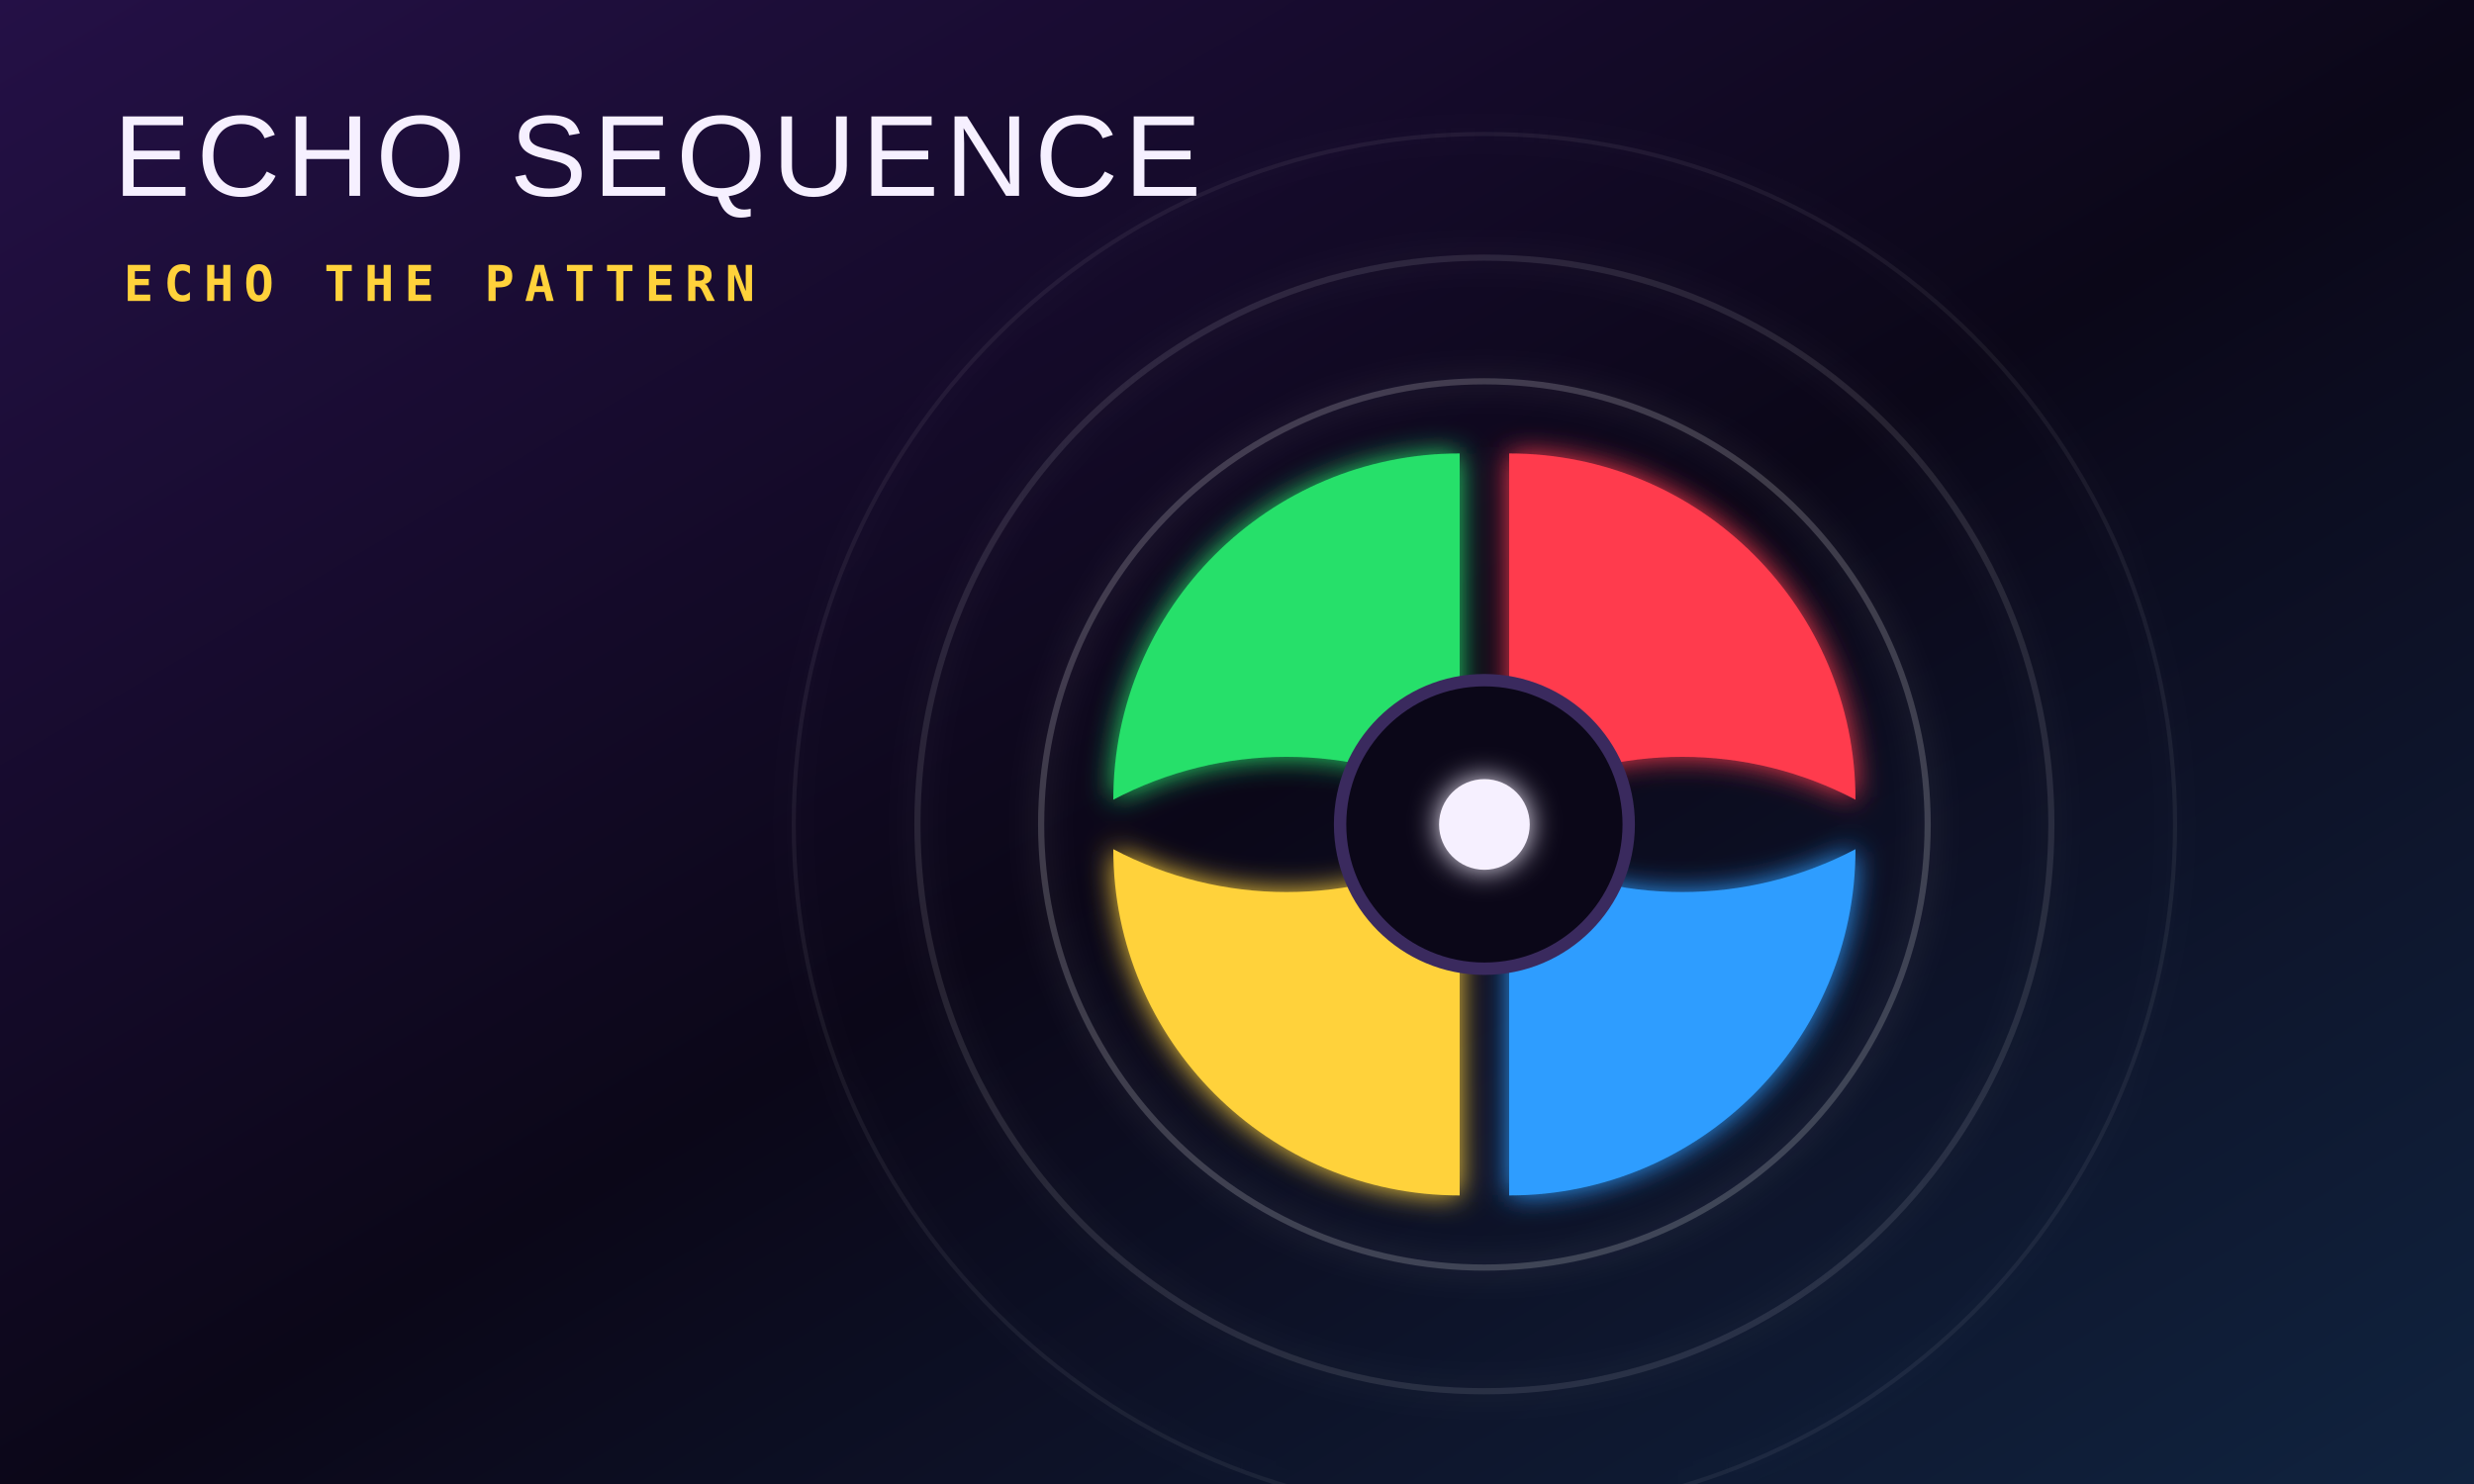
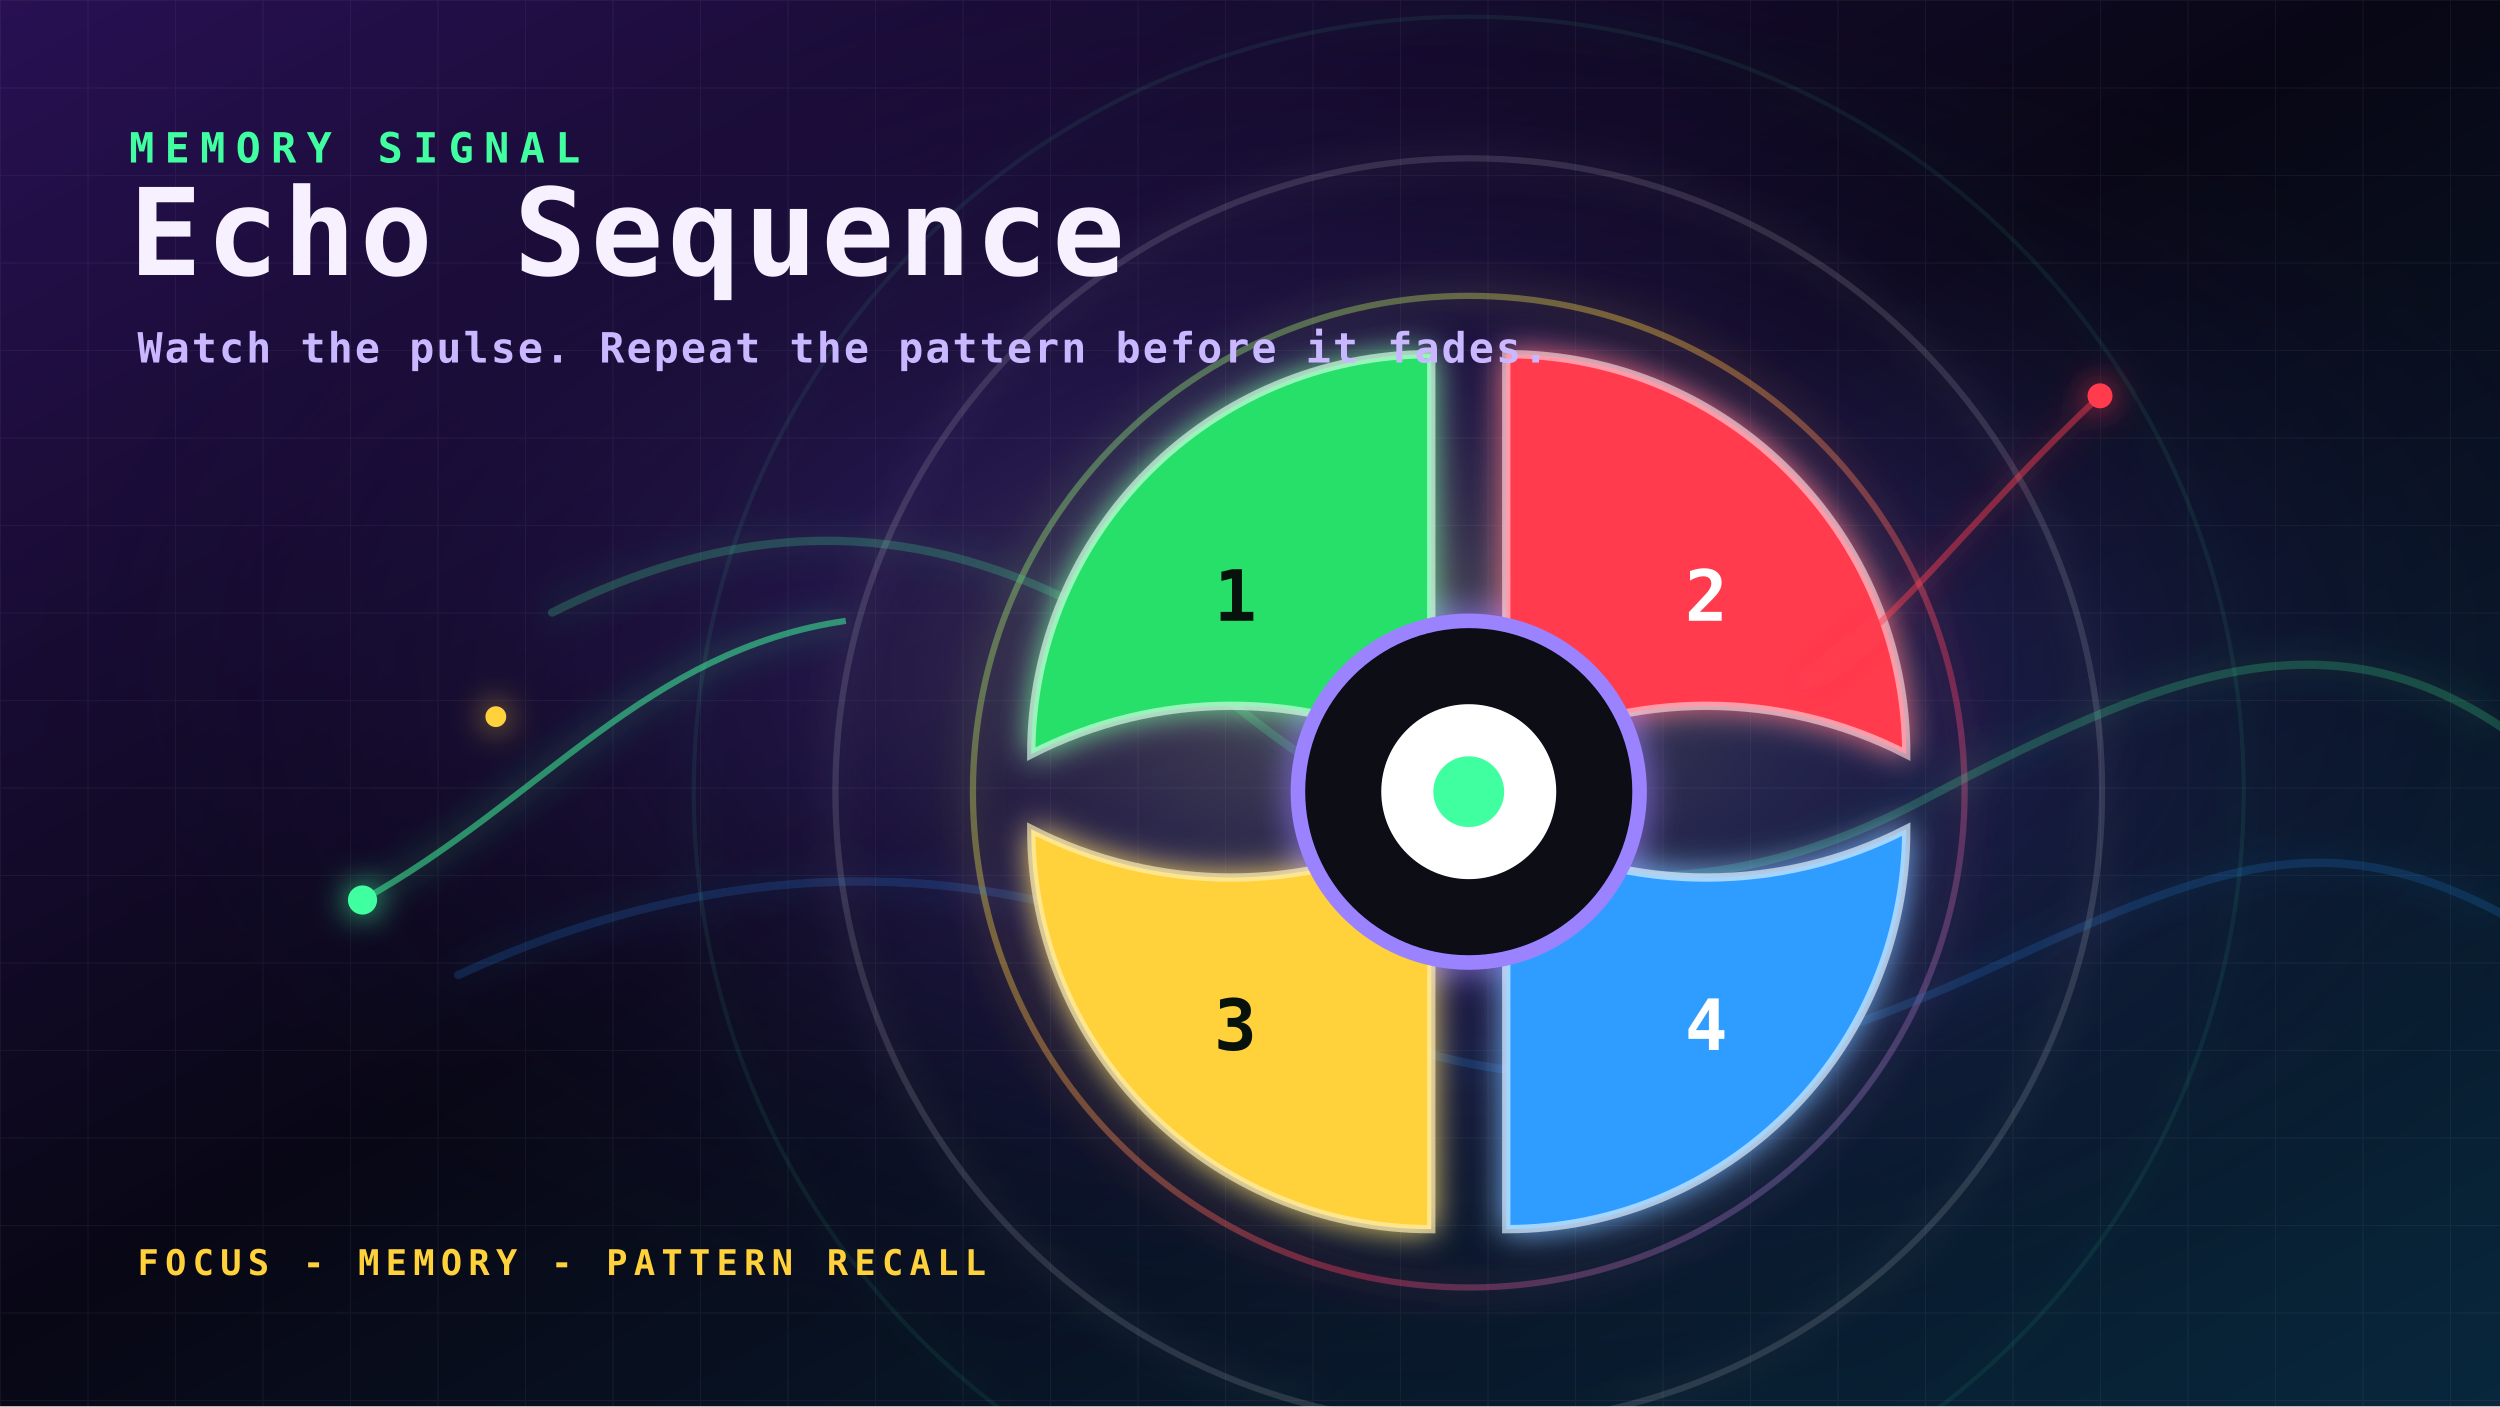
- <svg xmlns="http://www.w3.org/2000/svg" viewBox="0 0 1200 720" role="img" aria-labelledby="title desc">
+ <svg xmlns="http://www.w3.org/2000/svg" width="1200" height="675" viewBox="0 0 1200 675" role="img" aria-labelledby="title desc">
  <defs>
-     <linearGradient id="bg" x1="0" x2="1" y1="0" y2="1">
-       <stop offset="0" stop-color="#241046" />
-       <stop offset=".52" stop-color="#0b0718" />
-       <stop offset="1" stop-color="#10233f" />
+     <linearGradient id="bg" x1="0" y1="0" x2="1" y2="1">
+       <stop offset="0" stop-color="#281052" />
+       <stop offset=".48" stop-color="#080715" />
+       <stop offset="1" stop-color="#08273c" />
    </linearGradient>
+     <radialGradient id="halo" cx=".55" cy=".48" r=".55">
+       <stop offset="0" stop-color="#ffffff" stop-opacity=".3" />
+       <stop offset=".42" stop-color="#7c4dff" stop-opacity=".16" />
+       <stop offset="1" stop-color="#000000" stop-opacity="0" />
+     </radialGradient>
    <filter id="glow" x="-50%" y="-50%" width="200%" height="200%">
-       <feGaussianBlur stdDeviation="7" result="b" />
+       <feGaussianBlur stdDeviation="8" result="blur" />
      <feMerge>
-         <feMergeNode in="b" />
+         <feMergeNode in="blur" />
        <feMergeNode in="SourceGraphic" />
      </feMerge>
    </filter>
+     <pattern id="grid" width="42" height="42" patternUnits="userSpaceOnUse">
+       <path d="M42 0H0V42" fill="none" stroke="#ffffff" stroke-opacity=".05" />
+     </pattern>
+     <linearGradient id="ring" x1="0" y1="0" x2="1" y2="1">
+       <stop offset="0" stop-color="#41ffa1" />
+       <stop offset=".34" stop-color="#ffd23b" />
+       <stop offset=".68" stop-color="#ff3b66" />
+       <stop offset="1" stop-color="#2f9dff" />
+     </linearGradient>
  </defs>
-   <rect width="1200" height="720" fill="url(#bg)" />
-   <g transform="translate(720 400)">
-     <g fill="none" filter="url(#glow)">
-       <circle r="215" stroke="#ffffff" stroke-width="3" opacity=".18" />
-       <circle r="275" stroke="#ffffff" stroke-width="3" opacity=".10" />
-       <circle r="335" stroke="#ffffff" stroke-width="2" opacity=".06" />
+   <rect width="1200" height="675" fill="url(#bg)" />
+   <rect width="1200" height="675" fill="url(#grid)" />
+   <rect width="1200" height="675" fill="url(#halo)" />
+   <g transform="translate(705 380)">
+     <g fill="none" filter="url(#glow)" opacity=".92">
+       <circle r="238" stroke="url(#ring)" stroke-width="3" opacity=".42" />
+       <circle r="304" stroke="#ffffff" stroke-width="3" opacity=".14" />
+       <circle r="372" stroke="#41ffa1" stroke-width="2" opacity=".08" />
+       <path d="M-440 -86 C-320 -146 -220 -126 -108 -38 S104 64 218 4 S412 -90 500 -28" stroke="#41ffa1" stroke-width="4" opacity=".22" stroke-linecap="round" />
+       <path d="M-485 88 C-346 24 -212 30 -92 96 S135 138 252 84 S420 12 516 70" stroke="#2f9dff" stroke-width="4" opacity=".18" stroke-linecap="round" />
    </g>
    <g filter="url(#glow)">
-       <path d="M-12 -12 A180 180 0 0 0 -180 -12 L-180 -12 A168 168 0 0 1 -12 -180 Z" fill="#25e06a" />
-       <path d="M12 -12 A180 180 0 0 1 180 -12 L180 -12 A168 168 0 0 0 12 -180 Z" fill="#ff3b4e" />
-       <path d="M-12 12 A180 180 0 0 1 -180 12 L-180 12 A168 168 0 0 0 -12 180 Z" fill="#ffd23b" />
-       <path d="M12 12 A180 180 0 0 0 180 12 L180 12 A168 168 0 0 1 12 180 Z" fill="#2f9dff" />
+       <path d="M-18 -18 A210 210 0 0 0 -210 -18 A192 192 0 0 1 -18 -210 Z" fill="#25e06a" stroke="#d7ffe8" stroke-opacity=".65" stroke-width="4" />
+       <path d="M18 -18 A210 210 0 0 1 210 -18 A192 192 0 0 0 18 -210 Z" fill="#ff3b4e" stroke="#ffd7de" stroke-opacity=".62" stroke-width="4" />
+       <path d="M-18 18 A210 210 0 0 1 -210 18 A192 192 0 0 0 -18 210 Z" fill="#ffd23b" stroke="#fff2b8" stroke-opacity=".65" stroke-width="4" />
+       <path d="M18 18 A210 210 0 0 0 210 18 A192 192 0 0 1 18 210 Z" fill="#2f9dff" stroke="#d9efff" stroke-opacity=".68" stroke-width="4" />
+       <circle r="82" fill="#090716" stroke="#9b83ff" stroke-width="7" />
+       <circle r="42" fill="#ffffff" />
+       <circle r="17" fill="#41ffa1" />
    </g>
-     <circle r="70" fill="#0b0718" stroke="#3a2a5e" stroke-width="6" />
-     <circle r="22" fill="#f6f0ff" filter="url(#glow)" />
+     <g font-family="ui-monospace,Menlo,Consolas,monospace" font-weight="900" text-anchor="middle">
+       <text x="-112" y="-82" fill="#06120b" font-size="34">1</text>
+       <text x="114" y="-82" fill="#ffffff" font-size="34">2</text>
+       <text x="-112" y="124" fill="#06120b" font-size="34">3</text>
+       <text x="114" y="124" fill="#ffffff" font-size="34">4</text>
+     </g>
  </g>
-   <text x="55" y="95" fill="#f6f0ff" font-family="Arial Black,Arial,sans-serif" font-size="56" letter-spacing="3">ECHO SEQUENCE</text>
-   <text x="60" y="146" fill="#ffd23b" font-family="ui-monospace,Menlo,monospace" font-size="24" font-weight="900" letter-spacing="5">ECHO THE PATTERN</text>
+   <g filter="url(#glow)">
+     <circle cx="174" cy="432" r="7" fill="#41ffa1" />
+     <circle cx="238" cy="344" r="5" fill="#ffd23b" />
+     <circle cx="1008" cy="190" r="6" fill="#ff3b4e" />
+     <path d="M174 432 C260 384 310 312 406 298" stroke="#41ffa1" stroke-width="3" opacity=".5" fill="none" />
+     <path d="M1008 190 C948 246 914 296 865 330" stroke="#ff3b4e" stroke-width="3" opacity=".45" fill="none" />
+   </g>
+   <g font-family="ui-monospace,Menlo,Consolas,monospace">
+     <text x="62" y="78" fill="#41ffa1" font-size="20" font-weight="900" letter-spacing="5">MEMORY SIGNAL</text>
+     <text x="62" y="132" fill="#f6f0ff" font-size="58" font-weight="900" letter-spacing="2">Echo Sequence</text>
+     <text x="66" y="174" fill="#c9b8ff" font-size="20" font-weight="700" letter-spacing="1">Watch the pulse. Repeat the pattern before it fades.</text>
+     <text x="66" y="612" fill="#ffd23b" font-size="17" font-weight="900" letter-spacing="3">FOCUS - MEMORY - PATTERN RECALL</text>
+   </g>
</svg>
